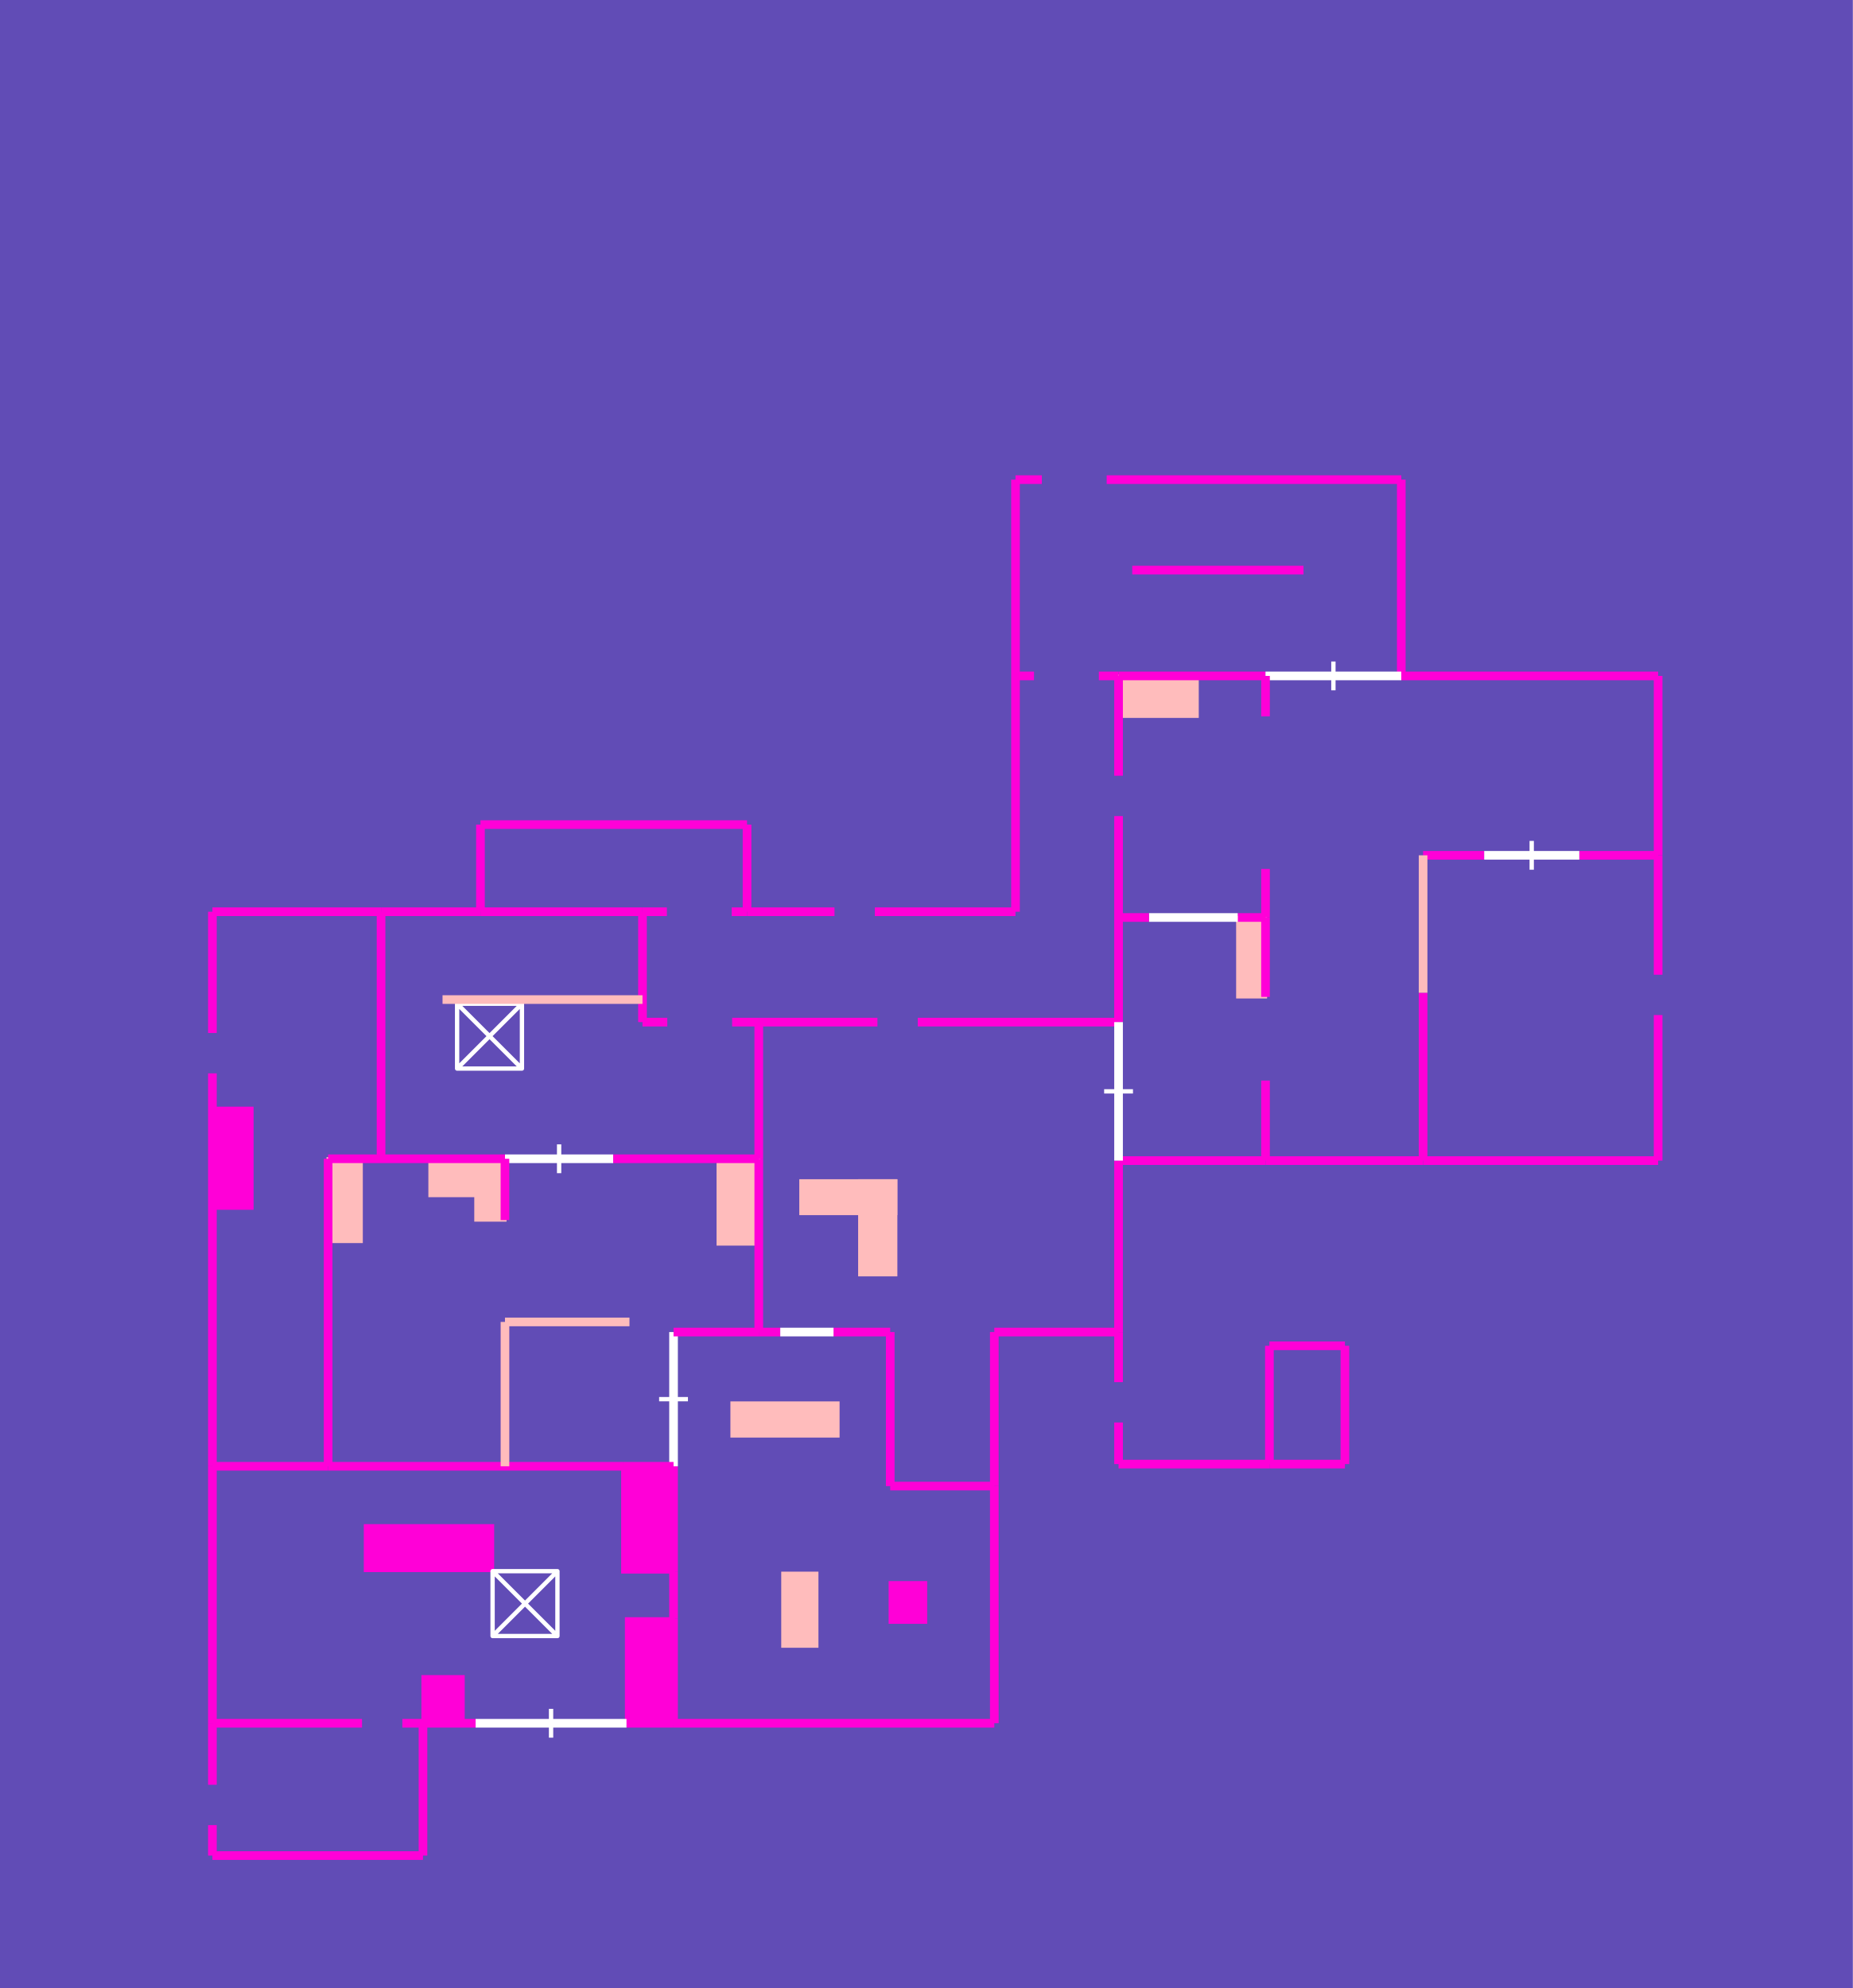
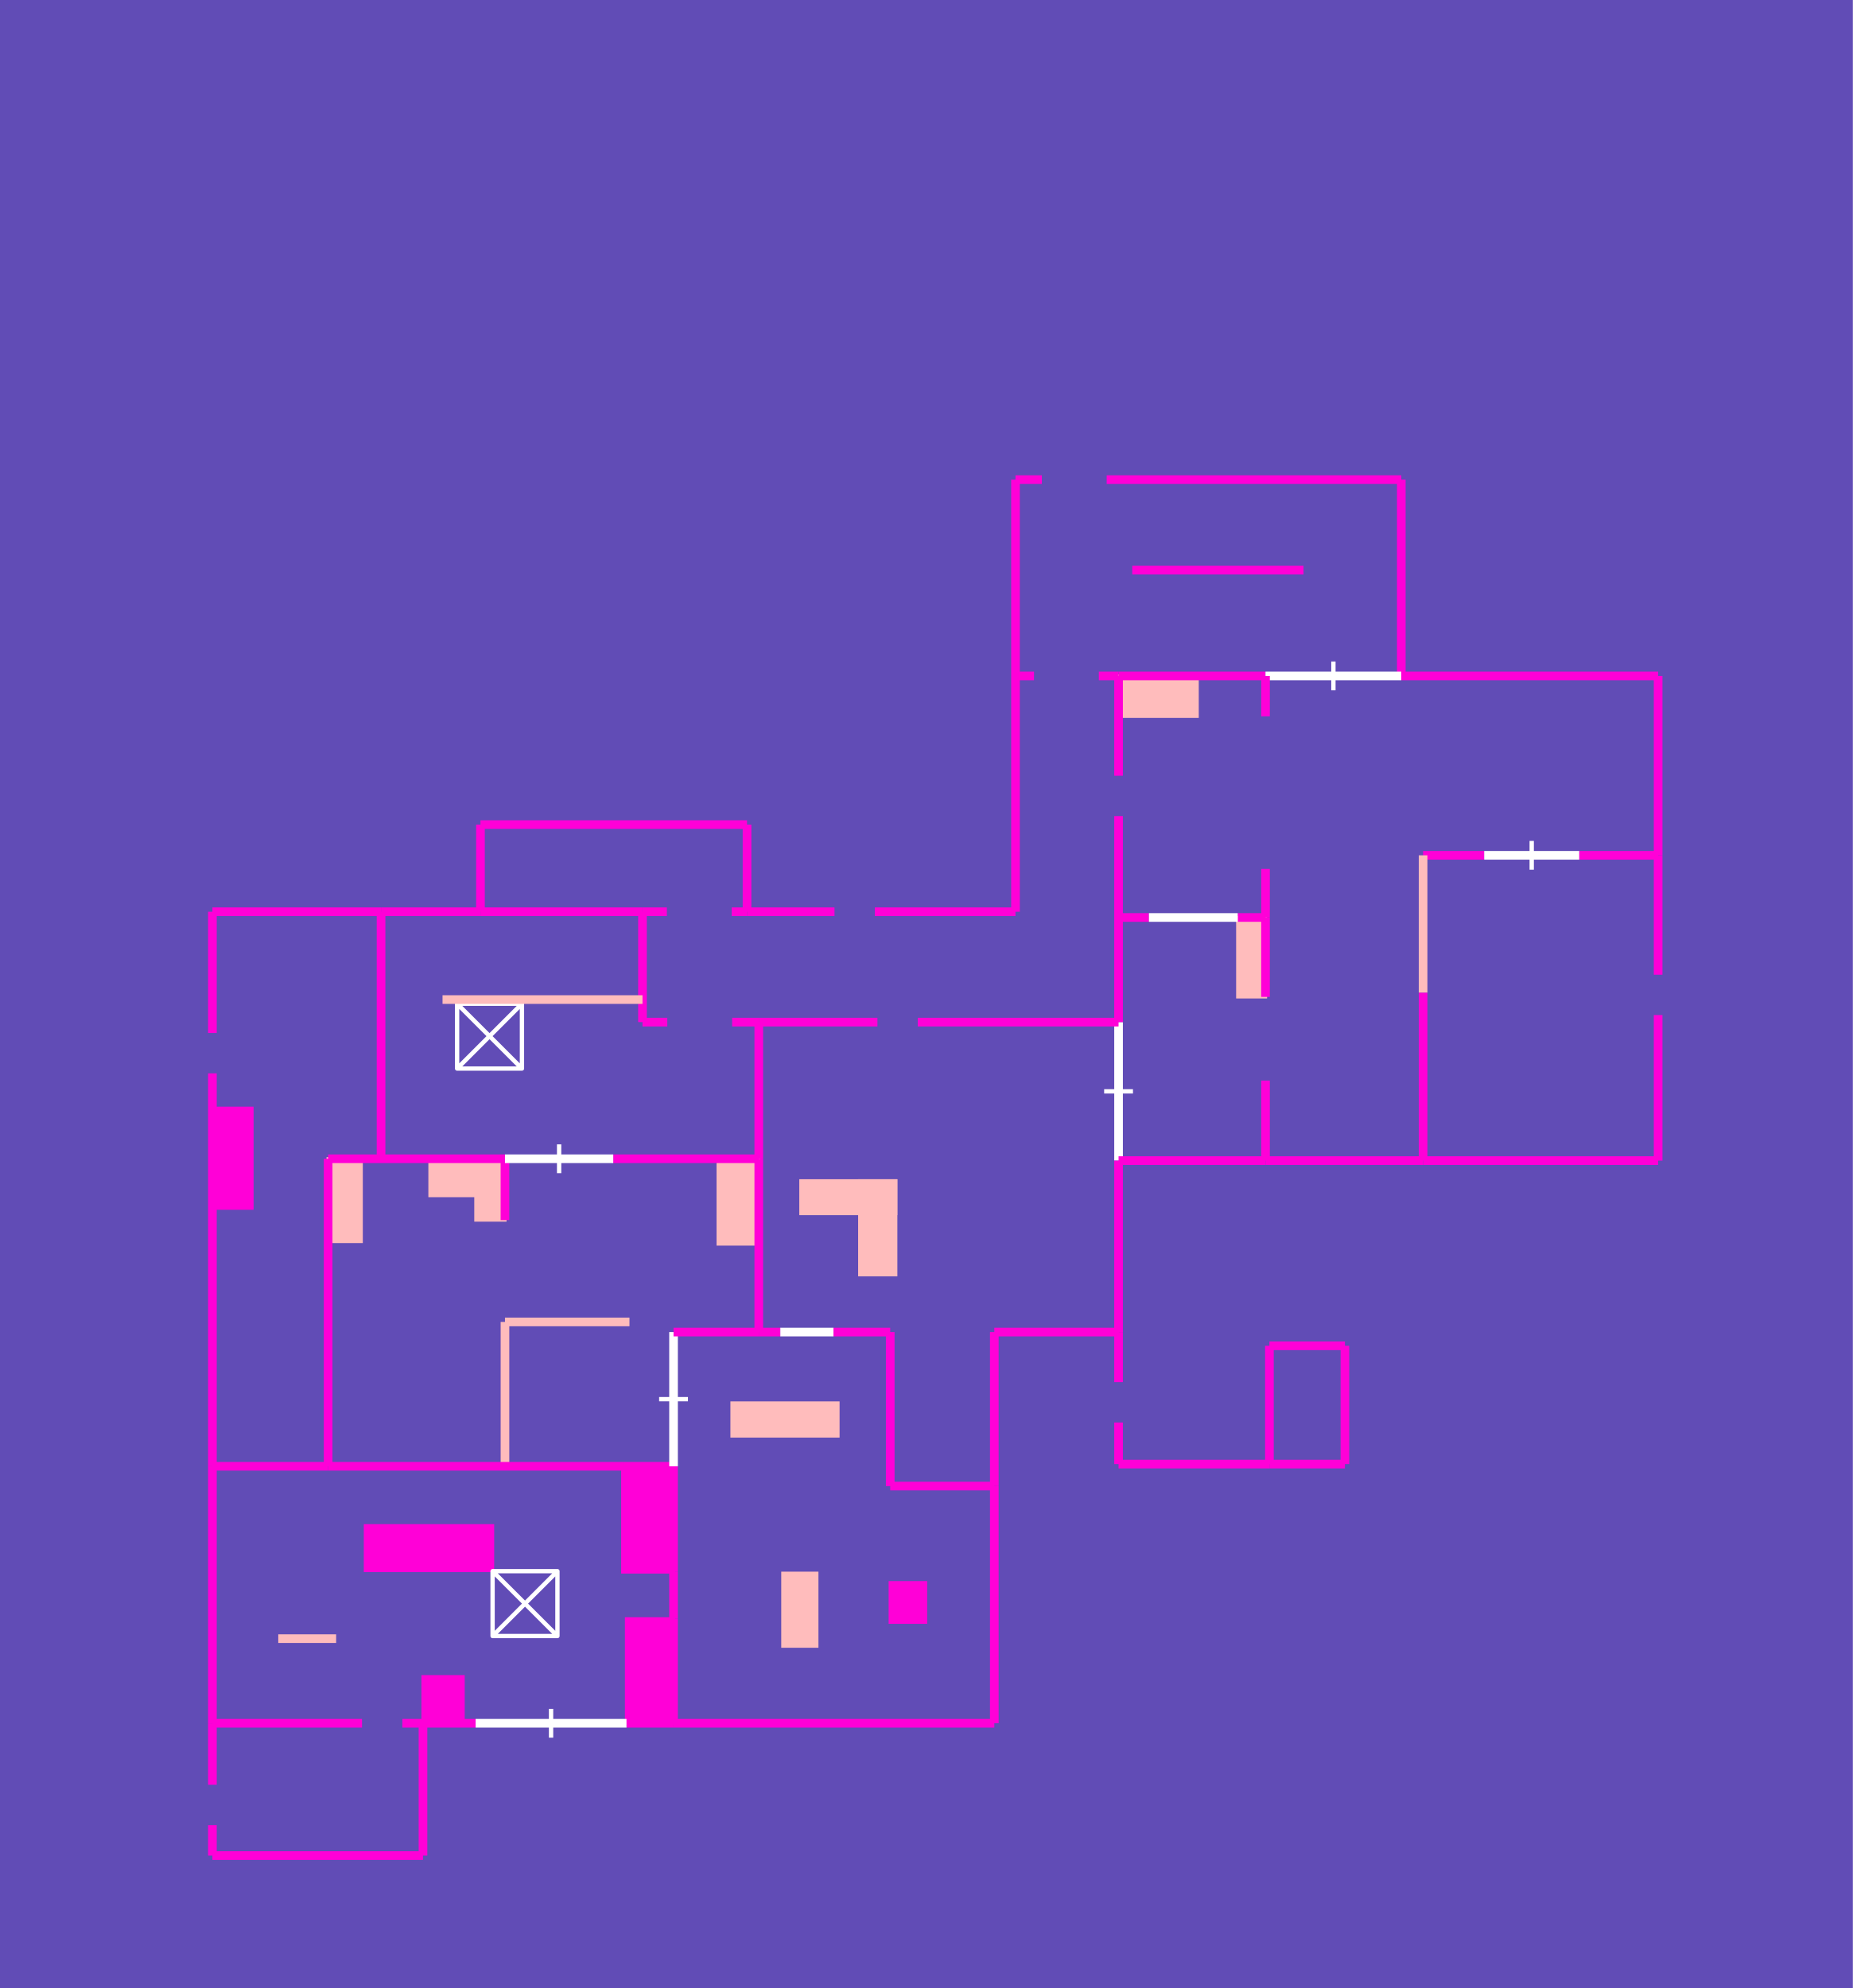
<svg xmlns="http://www.w3.org/2000/svg" viewBox="-93 -270 438 470">
  <rect fill="#614CB6" height="470" width="438" x="-93" y="-270" />
+   <path d="M23.445,-90.711 L-6.623,-90.711 L-6.623,-101.295 L23.445,-101.295 z" fill="#FF00D7" stroke="#FF00D7" stroke-width="0.75" transform="scale(1, -1)" />
+   <path d="M66.221,-76.655 L54.212,-76.655 L54.212,-101.644 L66.221,-101.644 z" fill="#FF00D7" stroke="#FF00D7" stroke-width="0.75" transform="scale(1, -1)" />
+   <path d="M-33.429,-15.637 L-42.788,-15.637 L-42.788,7.987 L-33.429,7.987 z" fill="#FF00D7" stroke="#FF00D7" stroke-width="0.75" transform="scale(1, -1)" />
+   <path d="M92.056,-101.943 L100.102,-101.943 L100.102,-119.186 L92.056,-119.186 z" fill="#FFBCBC" stroke="#FFBCBC" stroke-width="0.75" transform="scale(1, -1)" />
+   <path d="M6.993,-137.41 L16.478,-137.41 L16.478,-126.401 L6.993,-126.401 z" fill="#FF00D7" stroke="#FF00D7" stroke-width="0.75" transform="scale(1, -1)" />
+   <path d="M190.005,100.649 L171.422,100.649 L171.422,110.201 L190.005,110.201 z" fill="#FFBCBC" stroke="#FFBCBC" stroke-width="0.75" transform="scale(1, -1)" />
+   <path d="M110.234,-31.382 L118.757,-31.382 L118.757,-9.165 L110.234,-9.165 z" fill="#FFBCBC" stroke="#FFBCBC" stroke-width="0.75" transform="scale(1, -1)" />
+   <path d="M19.49,-18.447 L26.371,-18.447 L26.371,-3.953 L19.49,-3.953 z" fill="#FFBCBC" stroke="#FFBCBC" stroke-width="0.75" transform="scale(1, -1)" />
  <path d="M76.763,-24.11 L86.37,-24.11 L86.37,-3.953 L76.763,-3.953 z" fill="#FFBCBC" stroke="#FFBCBC" stroke-width="0.75" transform="scale(1, -1)" />
-   <path d="M110.234,-31.382 L118.757,-31.382 L118.757,-9.165 L110.234,-9.165 z" fill="#FFBCBC" stroke="#FFBCBC" stroke-width="0.75" transform="scale(1, -1)" />
-   <path d="M190.005,100.649 L171.422,100.649 L171.422,110.201 L190.005,110.201 z" fill="#FFBCBC" stroke="#FFBCBC" stroke-width="0.75" transform="scale(1, -1)" />
-   <path d="M96.323,-16.906 L118.757,-16.906 L118.757,-9.165 L96.323,-9.165 z" fill="#FFBCBC" stroke="#FFBCBC" stroke-width="0.75" transform="scale(1, -1)" />
-   <path d="M66.221,-76.655 L54.212,-76.655 L54.212,-101.644 L66.221,-101.644 z" fill="#FF00D7" stroke="#FF00D7" stroke-width="0.75" transform="scale(1, -1)" />
-   <path d="M23.445,-90.711 L-6.623,-90.711 L-6.623,-101.295 L23.445,-101.295 z" fill="#FF00D7" stroke="#FF00D7" stroke-width="0.75" transform="scale(1, -1)" />
-   <path d="M-33.429,-15.637 L-42.788,-15.637 L-42.788,7.987 L-33.429,7.987 z" fill="#FF00D7" stroke="#FF00D7" stroke-width="0.75" transform="scale(1, -1)" />
-   <path d="M55.1,-112.718 L66.221,-112.718 L66.221,-137.41 L55.1,-137.41 z" fill="#FF00D7" stroke="#FF00D7" stroke-width="0.75" transform="scale(1, -1)" />
-   <path d="M117.445,-113.529 L125.806,-113.529 L125.806,-104.174 L117.445,-104.174 z" fill="#FF00D7" stroke="#FF00D7" stroke-width="0.75" transform="scale(1, -1)" />
-   <path d="M92.056,-101.943 L100.102,-101.943 L100.102,-119.186 L92.056,-119.186 z" fill="#FFBCBC" stroke="#FFBCBC" stroke-width="0.75" transform="scale(1, -1)" />
  <path d="M8.638,-12.661 L26.371,-12.661 L26.371,-3.953 L8.638,-3.953 z" fill="#FFBCBC" stroke="#FFBCBC" stroke-width="0.75" transform="scale(1, -1)" />
  <path d="M80.04,-61.692 L105.097,-61.692 L105.097,-69.494 L80.04,-69.494 z" fill="#FFBCBC" stroke="#FFBCBC" stroke-width="0.75" transform="scale(1, -1)" />
+   <path d="M117.445,-113.529 L125.806,-113.529 L125.806,-104.174 L117.445,-104.174 z" fill="#FF00D7" stroke="#FF00D7" stroke-width="0.75" transform="scale(1, -1)" />
  <path d="M-7.608,-23.509 L-15.433,-23.509 L-15.433,-3.953 L-7.608,-3.953 z" fill="#FFBCBC" stroke="#FFBCBC" stroke-width="0.75" transform="scale(1, -1)" />
-   <path d="M19.49,-18.447 L26.371,-18.447 L26.371,-3.953 L19.49,-3.953 z" fill="#FFBCBC" stroke="#FFBCBC" stroke-width="0.75" transform="scale(1, -1)" />
+   <path d="M55.1,-112.718 L66.221,-112.718 L66.221,-137.41 L55.1,-137.41 z" fill="#FF00D7" stroke="#FF00D7" stroke-width="0.75" transform="scale(1, -1)" />
  <path d="M199.592,53.089 L206.159,53.089 L206.159,34.317 L199.592,34.317 z" fill="#FFBCBC" stroke="#FFBCBC" stroke-width="0.75" transform="scale(1, -1)" />
-   <path d="M6.993,-137.41 L16.478,-137.41 L16.478,-126.401 L6.993,-126.401 z" fill="#FF00D7" stroke="#FF00D7" stroke-width="0.75" transform="scale(1, -1)" />
+   <path d="M96.323,-16.906 L118.757,-16.906 L118.757,-9.165 L96.323,-9.165 z" fill="#FFBCBC" stroke="#FFBCBC" stroke-width="0.75" transform="scale(1, -1)" />
+   <path d="M15.057,17.372 L30.386,32.701 L15.057,32.701 L30.386,17.372 L15.057,17.372 L15.057,32.701 L30.386,32.701 L30.386,17.372 z" fill="none" stroke="#FFFFFF" stroke-linejoin="round" stroke-width="1.022" transform="scale(1, -1)" />
  <path d="M23.445,-116.786 L38.774,-101.457 L23.445,-101.457 L38.774,-116.786 L23.445,-116.786 L23.445,-101.457 L38.774,-101.457 L38.774,-116.786 z" fill="none" stroke="#FFFFFF" stroke-linejoin="round" stroke-width="1.022" transform="scale(1, -1)" />
-   <path d="M15.057,17.372 L30.386,32.701 L15.057,32.701 L30.386,17.372 L15.057,17.372 L15.057,32.701 L30.386,32.701 L30.386,17.372 z" fill="none" stroke="#FFFFFF" stroke-linejoin="round" stroke-width="1.022" transform="scale(1, -1)" />
+   <path d="M171.422,110.201 L206.159,110.201 z" fill="none" stroke="#FF00D7" stroke-width="2.044" transform="scale(1, -1)" />
+   <path d="M147.057,156.606 L147.057,110.201 z" fill="none" stroke="#FF00D7" stroke-width="2.044" transform="scale(1, -1)" />
+   <path d="M-15.433,-3.953 L26.371,-3.953 z" fill="none" stroke="#FF00D7" stroke-width="2.044" transform="scale(1, -1)" />
+   <path d="M243.412,-4.389 L298.975,-4.389 z" fill="none" stroke="#FF00D7" stroke-width="2.044" transform="scale(1, -1)" />
+   <path d="M257.837,67.788 L280.341,67.788 z" fill="none" stroke="#FFFFFF" stroke-width="2.044" transform="scale(1, -1)" />
+   <path d="M269.089,64.382 L269.089,71.194 z" fill="none" stroke="#FFFFFF" stroke-width="1.022" transform="scale(1, -1)" />
+   <path d="M-42.788,54.446 L-42.788,25.78 z" fill="none" stroke="#FF00D7" stroke-width="2.044" transform="scale(1, -1)" />
+   <path d="M-42.788,16.242 L-42.788,-76.655 z" fill="none" stroke="#FF00D7" stroke-width="2.044" transform="scale(1, -1)" />
+   <path d="M257.837,67.788 L243.412,67.788 z" fill="none" stroke="#FF00D7" stroke-width="2.044" transform="scale(1, -1)" />
+   <path d="M298.975,110.201 L298.975,67.788 z" fill="none" stroke="#FF00D7" stroke-width="2.044" transform="scale(1, -1)" />
+   <path d="M171.422,-4.389 L171.422,28.355 z" fill="none" stroke="#FFFFFF" stroke-width="2.044" transform="scale(1, -1)" />
+   <path d="M174.828,11.983 L168.015,11.983 z" fill="none" stroke="#FFFFFF" stroke-width="1.022" transform="scale(1, -1)" />
+   <path d="M83.592,75.05 L83.592,54.446 z" fill="none" stroke="#FF00D7" stroke-width="2.044" transform="scale(1, -1)" />
+   <path d="M243.412,35.295 L243.412,67.788 z" fill="none" stroke="#FFBCBC" stroke-width="2.044" transform="scale(1, -1)" />
+   <path d="M-15.433,-3.953 L-15.433,-76.655 z" fill="none" stroke="#FF00D7" stroke-width="2.044" transform="scale(1, -1)" />
+   <path d="M178.605,53.089 L171.422,53.089 z" fill="none" stroke="#FF00D7" stroke-width="2.044" transform="scale(1, -1)" />
+   <path d="M142.049,-137.41 L142.049,-81.337 z" fill="none" stroke="#FF00D7" stroke-width="2.044" transform="scale(1, -1)" />
+   <path d="M66.221,-137.41 L142.049,-137.41 z" fill="none" stroke="#FF00D7" stroke-width="2.044" transform="scale(1, -1)" />
+   <path d="M171.422,-76.14 L171.422,-66.303 z" fill="none" stroke="#FF00D7" stroke-width="2.044" transform="scale(1, -1)" />
+   <path d="M171.422,-56.765 L171.422,-44.923 z" fill="none" stroke="#FF00D7" stroke-width="2.044" transform="scale(1, -1)" />
+   <path d="M215.146,135.213 L174.658,135.213 z" fill="none" stroke="#FF00D7" stroke-width="2.044" transform="scale(1, -1)" />
+   <path d="M83.592,54.446 L79.972,54.446 z" fill="none" stroke="#FF00D7" stroke-width="2.044" transform="scale(1, -1)" />
+   <path d="M64.643,54.446 L58.882,54.446 z" fill="none" stroke="#FF00D7" stroke-width="2.044" transform="scale(1, -1)" />
+   <path d="M-27.219,-117.405 L-13.54,-117.405 z" fill="none" stroke="#FFBCBC" stroke-width="2.044" transform="scale(1, -1)" />
+   <path d="M58.882,54.446 L58.882,28.355 z" fill="none" stroke="#FF00D7" stroke-width="2.044" transform="scale(1, -1)" />
+   <path d="M238.26,156.606 L168.613,156.606 z" fill="none" stroke="#FF00D7" stroke-width="2.044" transform="scale(1, -1)" />
+   <path d="M153.284,156.606 L147.057,156.606 z" fill="none" stroke="#FF00D7" stroke-width="2.044" transform="scale(1, -1)" />
+   <path d="M58.882,28.355 L64.745,28.355 z" fill="none" stroke="#FF00D7" stroke-width="2.044" transform="scale(1, -1)" />
+   <path d="M80.074,28.355 L86.37,28.355 z" fill="none" stroke="#FF00D7" stroke-width="2.044" transform="scale(1, -1)" />
+   <path d="M26.371,-42.528 L26.371,-76.655 z" fill="none" stroke="#FFBCBC" stroke-width="2.044" transform="scale(1, -1)" />
+   <path d="M86.37,28.355 L114.422,28.355 z" fill="none" stroke="#FF00D7" stroke-width="2.044" transform="scale(1, -1)" />
+   <path d="M123.96,28.355 L171.422,28.355 z" fill="none" stroke="#FF00D7" stroke-width="2.044" transform="scale(1, -1)" />
+   <path d="M171.422,-4.389 L206.159,-4.389 z" fill="none" stroke="#FF00D7" stroke-width="2.044" transform="scale(1, -1)" />
+   <path d="M207.082,-76.14 L171.422,-76.14 z" fill="none" stroke="#FF00D7" stroke-width="2.044" transform="scale(1, -1)" />
+   <path d="M142.049,-44.923 L171.422,-44.923 z" fill="none" stroke="#FF00D7" stroke-width="2.044" transform="scale(1, -1)" />
+   <path d="M66.221,-101.644 L66.221,-112.718 z" fill="none" stroke="#FF00D7" stroke-width="2.044" transform="scale(1, -1)" />
+   <path d="M55.804,-42.528 L26.371,-42.528 z" fill="none" stroke="#FFBCBC" stroke-width="2.044" transform="scale(1, -1)" />
+   <path d="M91.45,-44.923 L104.044,-44.923 z" fill="none" stroke="#FFFFFF" stroke-width="2.044" transform="scale(1, -1)" />
  <path d="M207.082,-48.17 L207.082,-76.14 z" fill="none" stroke="#FF00D7" stroke-width="2.044" transform="scale(1, -1)" />
+   <path d="M54.212,-76.655 L66.221,-76.655 z" fill="none" stroke="#FF00D7" stroke-width="2.044" transform="scale(1, -1)" />
+   <path d="M6.993,-168.692 L-42.788,-168.692 z" fill="none" stroke="#FF00D7" stroke-width="2.044" transform="scale(1, -1)" />
+   <path d="M-42.788,-137.41 L-42.788,-76.655 z" fill="none" stroke="#FF00D7" stroke-width="2.044" transform="scale(1, -1)" />
+   <path d="M104.044,-44.923 L117.445,-44.923 z" fill="none" stroke="#FF00D7" stroke-width="2.044" transform="scale(1, -1)" />
+   <path d="M147.057,54.446 L113.809,54.446 z" fill="none" stroke="#FF00D7" stroke-width="2.044" transform="scale(1, -1)" />
+   <path d="M104.271,54.446 L83.592,54.446 z" fill="none" stroke="#FF00D7" stroke-width="2.044" transform="scale(1, -1)" />
+   <path d="M66.221,-76.655 L66.221,-101.644 z" fill="none" stroke="#FF00D7" stroke-width="2.044" transform="scale(1, -1)" />
+   <path d="M66.221,-137.41 L66.221,-112.718 z" fill="none" stroke="#FF00D7" stroke-width="2.044" transform="scale(1, -1)" />
+   <path d="M20.578,75.05 L83.592,75.05 z" fill="none" stroke="#FF00D7" stroke-width="2.044" transform="scale(1, -1)" />
+   <path d="M243.412,-4.389 L206.159,-4.389 z" fill="none" stroke="#FF00D7" stroke-width="2.044" transform="scale(1, -1)" />
+   <path d="M142.049,-44.923 L142.049,-81.337 z" fill="none" stroke="#FF00D7" stroke-width="2.044" transform="scale(1, -1)" />
+   <path d="M238.26,156.606 L238.26,110.201 z" fill="none" stroke="#FF00D7" stroke-width="2.044" transform="scale(1, -1)" />
+   <path d="M298.975,67.788 L280.341,67.788 z" fill="none" stroke="#FF00D7" stroke-width="2.044" transform="scale(1, -1)" />
+   <path d="M20.578,54.446 L20.578,75.05 z" fill="none" stroke="#FF00D7" stroke-width="2.044" transform="scale(1, -1)" />
  <path d="M199.592,53.089 L206.159,53.089 z" fill="none" stroke="#FF00D7" stroke-width="2.044" transform="scale(1, -1)" />
-   <path d="M20.578,75.05 L83.592,75.05 z" fill="none" stroke="#FF00D7" stroke-width="2.044" transform="scale(1, -1)" />
-   <path d="M238.26,156.606 L238.26,110.201 z" fill="none" stroke="#FF00D7" stroke-width="2.044" transform="scale(1, -1)" />
  <path d="M19.436,-137.41 L2.117,-137.41 z" fill="none" stroke="#FF00D7" stroke-width="2.044" transform="scale(1, -1)" />
  <path d="M-7.421,-137.41 L-42.788,-137.41 z" fill="none" stroke="#FF00D7" stroke-width="2.044" transform="scale(1, -1)" />
+   <path d="M-42.788,-76.655 L-15.433,-76.655 z" fill="none" stroke="#FF00D7" stroke-width="2.044" transform="scale(1, -1)" />
+   <path d="M117.445,-44.923 L117.445,-81.337 z" fill="none" stroke="#FF00D7" stroke-width="2.044" transform="scale(1, -1)" />
+   <path d="M66.221,-44.923 L66.221,-76.655 z" fill="none" stroke="#FFFFFF" stroke-width="2.044" transform="scale(1, -1)" />
+   <path d="M62.814,-60.789 L69.627,-60.789 z" fill="none" stroke="#FFFFFF" stroke-width="1.022" transform="scale(1, -1)" />
+   <path d="M206.159,64.564 L206.159,53.089 z" fill="none" stroke="#FF00D7" stroke-width="2.044" transform="scale(1, -1)" />
+   <path d="M6.993,-168.692 L6.993,-137.41 z" fill="none" stroke="#FF00D7" stroke-width="2.044" transform="scale(1, -1)" />
+   <path d="M-2.921,54.446 L20.578,54.446 z" fill="none" stroke="#FF00D7" stroke-width="2.044" transform="scale(1, -1)" />
+   <path d="M11.614,33.685 L58.882,33.685 z" fill="none" stroke="#FFBCBC" stroke-width="2.044" transform="scale(1, -1)" />
+   <path d="M206.159,-4.389 L206.159,14.537 z" fill="none" stroke="#FF00D7" stroke-width="2.044" transform="scale(1, -1)" />
+   <path d="M86.37,-44.923 L86.37,-3.953 z" fill="none" stroke="#FF00D7" stroke-width="2.044" transform="scale(1, -1)" />
+   <path d="M86.37,28.355 L86.37,-3.953 z" fill="none" stroke="#FF00D7" stroke-width="2.044" transform="scale(1, -1)" />
+   <path d="M243.412,35.295 L243.412,-4.389 z" fill="none" stroke="#FF00D7" stroke-width="2.044" transform="scale(1, -1)" />
+   <path d="M207.082,-76.14 L224.929,-76.14 z" fill="none" stroke="#FF00D7" stroke-width="2.044" transform="scale(1, -1)" />
+   <path d="M206.159,34.317 L206.159,53.089 z" fill="none" stroke="#FF00D7" stroke-width="2.044" transform="scale(1, -1)" />
+   <path d="M-15.433,-76.655 L54.212,-76.655 z" fill="none" stroke="#FF00D7" stroke-width="2.044" transform="scale(1, -1)" />
+   <path d="M199.592,53.089 L178.605,53.089 z" fill="none" stroke="#FFFFFF" stroke-width="2.044" transform="scale(1, -1)" />
+   <path d="M206.159,110.201 L238.26,110.201 z" fill="none" stroke="#FFFFFF" stroke-width="2.044" transform="scale(1, -1)" />
+   <path d="M222.209,106.795 L222.209,113.608 z" fill="none" stroke="#FFFFFF" stroke-width="1.022" transform="scale(1, -1)" />
+   <path d="M58.882,54.446 L20.578,54.446 z" fill="none" stroke="#FF00D7" stroke-width="2.044" transform="scale(1, -1)" />
+   <path d="M51.972,-3.953 L86.37,-3.953 z" fill="none" stroke="#FF00D7" stroke-width="2.044" transform="scale(1, -1)" />
+   <path d="M26.371,-3.953 L26.371,-18.447 z" fill="none" stroke="#FF00D7" stroke-width="2.044" transform="scale(1, -1)" />
+   <path d="M224.929,-76.14 L224.929,-48.17 z" fill="none" stroke="#FF00D7" stroke-width="2.044" transform="scale(1, -1)" />
+   <path d="M-2.921,54.446 L-42.788,54.446 z" fill="none" stroke="#FF00D7" stroke-width="2.044" transform="scale(1, -1)" />
+   <path d="M66.221,-44.923 L86.37,-44.923 z" fill="none" stroke="#FF00D7" stroke-width="2.044" transform="scale(1, -1)" />
+   <path d="M298.975,-4.389 L298.975,30.021 z" fill="none" stroke="#FF00D7" stroke-width="2.044" transform="scale(1, -1)" />
+   <path d="M298.975,39.559 L298.975,67.788 z" fill="none" stroke="#FF00D7" stroke-width="2.044" transform="scale(1, -1)" />
+   <path d="M238.26,110.201 L298.975,110.201 z" fill="none" stroke="#FF00D7" stroke-width="2.044" transform="scale(1, -1)" />
  <path d="M147.057,110.201 L151.431,110.201 z" fill="none" stroke="#FF00D7" stroke-width="2.044" transform="scale(1, -1)" />
  <path d="M166.76,110.201 L171.422,110.201 z" fill="none" stroke="#FF00D7" stroke-width="2.044" transform="scale(1, -1)" />
+   <path d="M147.057,110.201 L147.057,54.446 z" fill="none" stroke="#FF00D7" stroke-width="2.044" transform="scale(1, -1)" />
+   <path d="M224.929,-48.17 L207.082,-48.17 z" fill="none" stroke="#FF00D7" stroke-width="2.044" transform="scale(1, -1)" />
+   <path d="M171.422,110.201 L171.422,86.601 z" fill="none" stroke="#FF00D7" stroke-width="2.044" transform="scale(1, -1)" />
+   <path d="M171.422,77.063 L171.422,28.355 z" fill="none" stroke="#FF00D7" stroke-width="2.044" transform="scale(1, -1)" />
+   <path d="M55.1,-137.41 L66.221,-137.41 z" fill="none" stroke="#FF00D7" stroke-width="2.044" transform="scale(1, -1)" />
  <path d="M-42.788,-137.41 L-42.788,-151.956 z" fill="none" stroke="#FF00D7" stroke-width="2.044" transform="scale(1, -1)" />
  <path d="M-42.788,-161.494 L-42.788,-168.692 z" fill="none" stroke="#FF00D7" stroke-width="2.044" transform="scale(1, -1)" />
-   <path d="M6.993,-168.692 L-42.788,-168.692 z" fill="none" stroke="#FF00D7" stroke-width="2.044" transform="scale(1, -1)" />
-   <path d="M147.057,110.201 L147.057,54.446 z" fill="none" stroke="#FF00D7" stroke-width="2.044" transform="scale(1, -1)" />
-   <path d="M207.082,-76.14 L171.422,-76.14 z" fill="none" stroke="#FF00D7" stroke-width="2.044" transform="scale(1, -1)" />
-   <path d="M117.445,-44.923 L117.445,-81.337 z" fill="none" stroke="#FF00D7" stroke-width="2.044" transform="scale(1, -1)" />
-   <path d="M215.146,135.213 L174.658,135.213 z" fill="none" stroke="#FF00D7" stroke-width="2.044" transform="scale(1, -1)" />
-   <path d="M104.044,-44.923 L117.445,-44.923 z" fill="none" stroke="#FF00D7" stroke-width="2.044" transform="scale(1, -1)" />
-   <path d="M298.975,-4.389 L298.975,30.021 z" fill="none" stroke="#FF00D7" stroke-width="2.044" transform="scale(1, -1)" />
-   <path d="M298.975,39.559 L298.975,67.788 z" fill="none" stroke="#FF00D7" stroke-width="2.044" transform="scale(1, -1)" />
+   <path d="M55.1,-137.41 L19.436,-137.41 z" fill="none" stroke="#FFFFFF" stroke-width="2.044" transform="scale(1, -1)" />
+   <path d="M37.268,-134.004 L37.268,-140.817 z" fill="none" stroke="#FFFFFF" stroke-width="1.022" transform="scale(1, -1)" />
  <path d="M51.972,-3.953 L26.371,-3.953 z" fill="none" stroke="#FFFFFF" stroke-width="2.044" transform="scale(1, -1)" />
  <path d="M39.172,-0.546 L39.172,-7.359 z" fill="none" stroke="#FFFFFF" stroke-width="1.022" transform="scale(1, -1)" />
-   <path d="M142.049,-44.923 L142.049,-81.337 z" fill="none" stroke="#FF00D7" stroke-width="2.044" transform="scale(1, -1)" />
-   <path d="M58.882,54.446 L58.882,28.355 z" fill="none" stroke="#FF00D7" stroke-width="2.044" transform="scale(1, -1)" />
-   <path d="M-2.921,54.446 L-42.788,54.446 z" fill="none" stroke="#FF00D7" stroke-width="2.044" transform="scale(1, -1)" />
-   <path d="M171.422,110.201 L171.422,86.601 z" fill="none" stroke="#FF00D7" stroke-width="2.044" transform="scale(1, -1)" />
-   <path d="M171.422,77.063 L171.422,28.355 z" fill="none" stroke="#FF00D7" stroke-width="2.044" transform="scale(1, -1)" />
-   <path d="M-42.788,54.446 L-42.788,25.78 z" fill="none" stroke="#FF00D7" stroke-width="2.044" transform="scale(1, -1)" />
-   <path d="M-42.788,16.242 L-42.788,-76.655 z" fill="none" stroke="#FF00D7" stroke-width="2.044" transform="scale(1, -1)" />
-   <path d="M206.159,-4.389 L206.159,14.537 z" fill="none" stroke="#FF00D7" stroke-width="2.044" transform="scale(1, -1)" />
-   <path d="M243.412,35.295 L243.412,-4.389 z" fill="none" stroke="#FF00D7" stroke-width="2.044" transform="scale(1, -1)" />
-   <path d="M66.221,-76.655 L66.221,-101.644 z" fill="none" stroke="#FF00D7" stroke-width="2.044" transform="scale(1, -1)" />
+   <path d="M206.159,100.649 L206.159,110.201 z" fill="none" stroke="#FF00D7" stroke-width="2.044" transform="scale(1, -1)" />
+   <path d="M142.049,-81.337 L117.445,-81.337 z" fill="none" stroke="#FF00D7" stroke-width="2.044" transform="scale(1, -1)" />
+   <path d="M171.422,-44.923 L171.422,-4.389 z" fill="none" stroke="#FF00D7" stroke-width="2.044" transform="scale(1, -1)" />
+   <path d="M-2.921,54.446 L-2.921,-3.953 z" fill="none" stroke="#FF00D7" stroke-width="2.044" transform="scale(1, -1)" />
  <path d="M91.45,-44.923 L86.37,-44.923 z" fill="none" stroke="#FF00D7" stroke-width="2.044" transform="scale(1, -1)" />
-   <path d="M199.592,53.089 L178.605,53.089 z" fill="none" stroke="#FFFFFF" stroke-width="2.044" transform="scale(1, -1)" />
-   <path d="M178.605,53.089 L171.422,53.089 z" fill="none" stroke="#FF00D7" stroke-width="2.044" transform="scale(1, -1)" />
-   <path d="M-42.788,-137.41 L-42.788,-76.655 z" fill="none" stroke="#FF00D7" stroke-width="2.044" transform="scale(1, -1)" />
-   <path d="M171.422,-4.389 L206.159,-4.389 z" fill="none" stroke="#FF00D7" stroke-width="2.044" transform="scale(1, -1)" />
-   <path d="M147.057,156.606 L147.057,110.201 z" fill="none" stroke="#FF00D7" stroke-width="2.044" transform="scale(1, -1)" />
-   <path d="M-15.433,-76.655 L54.212,-76.655 z" fill="none" stroke="#FF00D7" stroke-width="2.044" transform="scale(1, -1)" />
-   <path d="M55.1,-137.41 L66.221,-137.41 z" fill="none" stroke="#FF00D7" stroke-width="2.044" transform="scale(1, -1)" />
-   <path d="M171.422,-76.14 L171.422,-66.303 z" fill="none" stroke="#FF00D7" stroke-width="2.044" transform="scale(1, -1)" />
-   <path d="M171.422,-56.765 L171.422,-44.923 z" fill="none" stroke="#FF00D7" stroke-width="2.044" transform="scale(1, -1)" />
-   <path d="M142.049,-44.923 L171.422,-44.923 z" fill="none" stroke="#FF00D7" stroke-width="2.044" transform="scale(1, -1)" />
-   <path d="M6.993,-168.692 L6.993,-137.41 z" fill="none" stroke="#FF00D7" stroke-width="2.044" transform="scale(1, -1)" />
-   <path d="M206.159,34.317 L206.159,53.089 z" fill="none" stroke="#FF00D7" stroke-width="2.044" transform="scale(1, -1)" />
-   <path d="M55.804,-42.528 L26.371,-42.528 z" fill="none" stroke="#FFBCBC" stroke-width="2.044" transform="scale(1, -1)" />
-   <path d="M147.057,54.446 L113.809,54.446 z" fill="none" stroke="#FF00D7" stroke-width="2.044" transform="scale(1, -1)" />
-   <path d="M104.271,54.446 L83.592,54.446 z" fill="none" stroke="#FF00D7" stroke-width="2.044" transform="scale(1, -1)" />
-   <path d="M58.882,28.355 L64.745,28.355 z" fill="none" stroke="#FF00D7" stroke-width="2.044" transform="scale(1, -1)" />
-   <path d="M80.074,28.355 L86.37,28.355 z" fill="none" stroke="#FF00D7" stroke-width="2.044" transform="scale(1, -1)" />
-   <path d="M298.975,67.788 L280.341,67.788 z" fill="none" stroke="#FF00D7" stroke-width="2.044" transform="scale(1, -1)" />
-   <path d="M238.26,110.201 L298.975,110.201 z" fill="none" stroke="#FF00D7" stroke-width="2.044" transform="scale(1, -1)" />
-   <path d="M171.422,110.201 L206.159,110.201 z" fill="none" stroke="#FF00D7" stroke-width="2.044" transform="scale(1, -1)" />
-   <path d="M83.592,54.446 L79.972,54.446 z" fill="none" stroke="#FF00D7" stroke-width="2.044" transform="scale(1, -1)" />
-   <path d="M64.643,54.446 L58.882,54.446 z" fill="none" stroke="#FF00D7" stroke-width="2.044" transform="scale(1, -1)" />
-   <path d="M257.837,67.788 L280.341,67.788 z" fill="none" stroke="#FFFFFF" stroke-width="2.044" transform="scale(1, -1)" />
-   <path d="M269.089,64.382 L269.089,71.194 z" fill="none" stroke="#FFFFFF" stroke-width="1.022" transform="scale(1, -1)" />
-   <path d="M58.882,54.446 L20.578,54.446 z" fill="none" stroke="#FF00D7" stroke-width="2.044" transform="scale(1, -1)" />
-   <path d="M207.082,-76.14 L224.929,-76.14 z" fill="none" stroke="#FF00D7" stroke-width="2.044" transform="scale(1, -1)" />
-   <path d="M86.37,28.355 L114.422,28.355 z" fill="none" stroke="#FF00D7" stroke-width="2.044" transform="scale(1, -1)" />
-   <path d="M123.96,28.355 L171.422,28.355 z" fill="none" stroke="#FF00D7" stroke-width="2.044" transform="scale(1, -1)" />
-   <path d="M-2.921,54.446 L20.578,54.446 z" fill="none" stroke="#FF00D7" stroke-width="2.044" transform="scale(1, -1)" />
-   <path d="M26.371,-3.953 L26.371,-18.447 z" fill="none" stroke="#FF00D7" stroke-width="2.044" transform="scale(1, -1)" />
-   <path d="M257.837,67.788 L243.412,67.788 z" fill="none" stroke="#FF00D7" stroke-width="2.044" transform="scale(1, -1)" />
-   <path d="M51.972,-3.953 L86.37,-3.953 z" fill="none" stroke="#FF00D7" stroke-width="2.044" transform="scale(1, -1)" />
-   <path d="M91.45,-44.923 L104.044,-44.923 z" fill="none" stroke="#FFFFFF" stroke-width="2.044" transform="scale(1, -1)" />
-   <path d="M66.221,-137.41 L142.049,-137.41 z" fill="none" stroke="#FF00D7" stroke-width="2.044" transform="scale(1, -1)" />
-   <path d="M243.412,-4.389 L298.975,-4.389 z" fill="none" stroke="#FF00D7" stroke-width="2.044" transform="scale(1, -1)" />
-   <path d="M142.049,-137.41 L142.049,-81.337 z" fill="none" stroke="#FF00D7" stroke-width="2.044" transform="scale(1, -1)" />
-   <path d="M26.371,-42.528 L26.371,-76.655 z" fill="none" stroke="#FFBCBC" stroke-width="2.044" transform="scale(1, -1)" />
-   <path d="M-15.433,-3.953 L26.371,-3.953 z" fill="none" stroke="#FF00D7" stroke-width="2.044" transform="scale(1, -1)" />
-   <path d="M66.221,-44.923 L66.221,-76.655 z" fill="none" stroke="#FFFFFF" stroke-width="2.044" transform="scale(1, -1)" />
-   <path d="M62.814,-60.789 L69.627,-60.789 z" fill="none" stroke="#FFFFFF" stroke-width="1.022" transform="scale(1, -1)" />
-   <path d="M83.592,75.05 L83.592,54.446 z" fill="none" stroke="#FF00D7" stroke-width="2.044" transform="scale(1, -1)" />
-   <path d="M243.412,-4.389 L206.159,-4.389 z" fill="none" stroke="#FF00D7" stroke-width="2.044" transform="scale(1, -1)" />
-   <path d="M238.26,156.606 L168.613,156.606 z" fill="none" stroke="#FF00D7" stroke-width="2.044" transform="scale(1, -1)" />
-   <path d="M153.284,156.606 L147.057,156.606 z" fill="none" stroke="#FF00D7" stroke-width="2.044" transform="scale(1, -1)" />
-   <path d="M-42.788,-76.655 L-15.433,-76.655 z" fill="none" stroke="#FF00D7" stroke-width="2.044" transform="scale(1, -1)" />
-   <path d="M86.37,-44.923 L86.37,-3.953 z" fill="none" stroke="#FF00D7" stroke-width="2.044" transform="scale(1, -1)" />
-   <path d="M243.412,35.295 L243.412,67.788 z" fill="none" stroke="#FFBCBC" stroke-width="2.044" transform="scale(1, -1)" />
-   <path d="M224.929,-48.17 L207.082,-48.17 z" fill="none" stroke="#FF00D7" stroke-width="2.044" transform="scale(1, -1)" />
-   <path d="M11.614,33.685 L58.882,33.685 z" fill="none" stroke="#FFBCBC" stroke-width="2.044" transform="scale(1, -1)" />
-   <path d="M-2.921,54.446 L-2.921,-3.953 z" fill="none" stroke="#FF00D7" stroke-width="2.044" transform="scale(1, -1)" />
-   <path d="M66.221,-137.41 L66.221,-112.718 z" fill="none" stroke="#FF00D7" stroke-width="2.044" transform="scale(1, -1)" />
-   <path d="M142.049,-81.337 L117.445,-81.337 z" fill="none" stroke="#FF00D7" stroke-width="2.044" transform="scale(1, -1)" />
-   <path d="M86.37,28.355 L86.37,-3.953 z" fill="none" stroke="#FF00D7" stroke-width="2.044" transform="scale(1, -1)" />
-   <path d="M171.422,-44.923 L171.422,-4.389 z" fill="none" stroke="#FF00D7" stroke-width="2.044" transform="scale(1, -1)" />
-   <path d="M66.221,-101.644 L66.221,-112.718 z" fill="none" stroke="#FF00D7" stroke-width="2.044" transform="scale(1, -1)" />
-   <path d="M206.159,110.201 L238.26,110.201 z" fill="none" stroke="#FFFFFF" stroke-width="2.044" transform="scale(1, -1)" />
-   <path d="M222.209,106.795 L222.209,113.608 z" fill="none" stroke="#FFFFFF" stroke-width="1.022" transform="scale(1, -1)" />
-   <path d="M66.221,-44.923 L86.37,-44.923 z" fill="none" stroke="#FF00D7" stroke-width="2.044" transform="scale(1, -1)" />
-   <path d="M-15.433,-3.953 L-15.433,-76.655 z" fill="none" stroke="#FF00D7" stroke-width="2.044" transform="scale(1, -1)" />
-   <path d="M55.1,-137.41 L19.436,-137.41 z" fill="none" stroke="#FFFFFF" stroke-width="2.044" transform="scale(1, -1)" />
-   <path d="M37.268,-134.004 L37.268,-140.817 z" fill="none" stroke="#FFFFFF" stroke-width="1.022" transform="scale(1, -1)" />
-   <path d="M171.422,-4.389 L171.422,28.355 z" fill="none" stroke="#FFFFFF" stroke-width="2.044" transform="scale(1, -1)" />
-   <path d="M174.828,11.983 L168.015,11.983 z" fill="none" stroke="#FFFFFF" stroke-width="1.022" transform="scale(1, -1)" />
-   <path d="M206.159,100.649 L206.159,110.201 z" fill="none" stroke="#FF00D7" stroke-width="2.044" transform="scale(1, -1)" />
-   <path d="M20.578,54.446 L20.578,75.05 z" fill="none" stroke="#FF00D7" stroke-width="2.044" transform="scale(1, -1)" />
-   <path d="M224.929,-76.14 L224.929,-48.17 z" fill="none" stroke="#FF00D7" stroke-width="2.044" transform="scale(1, -1)" />
-   <path d="M206.159,64.564 L206.159,53.089 z" fill="none" stroke="#FF00D7" stroke-width="2.044" transform="scale(1, -1)" />
-   <path d="M298.975,110.201 L298.975,67.788 z" fill="none" stroke="#FF00D7" stroke-width="2.044" transform="scale(1, -1)" />
-   <path d="M54.212,-76.655 L66.221,-76.655 z" fill="none" stroke="#FF00D7" stroke-width="2.044" transform="scale(1, -1)" />
</svg>
